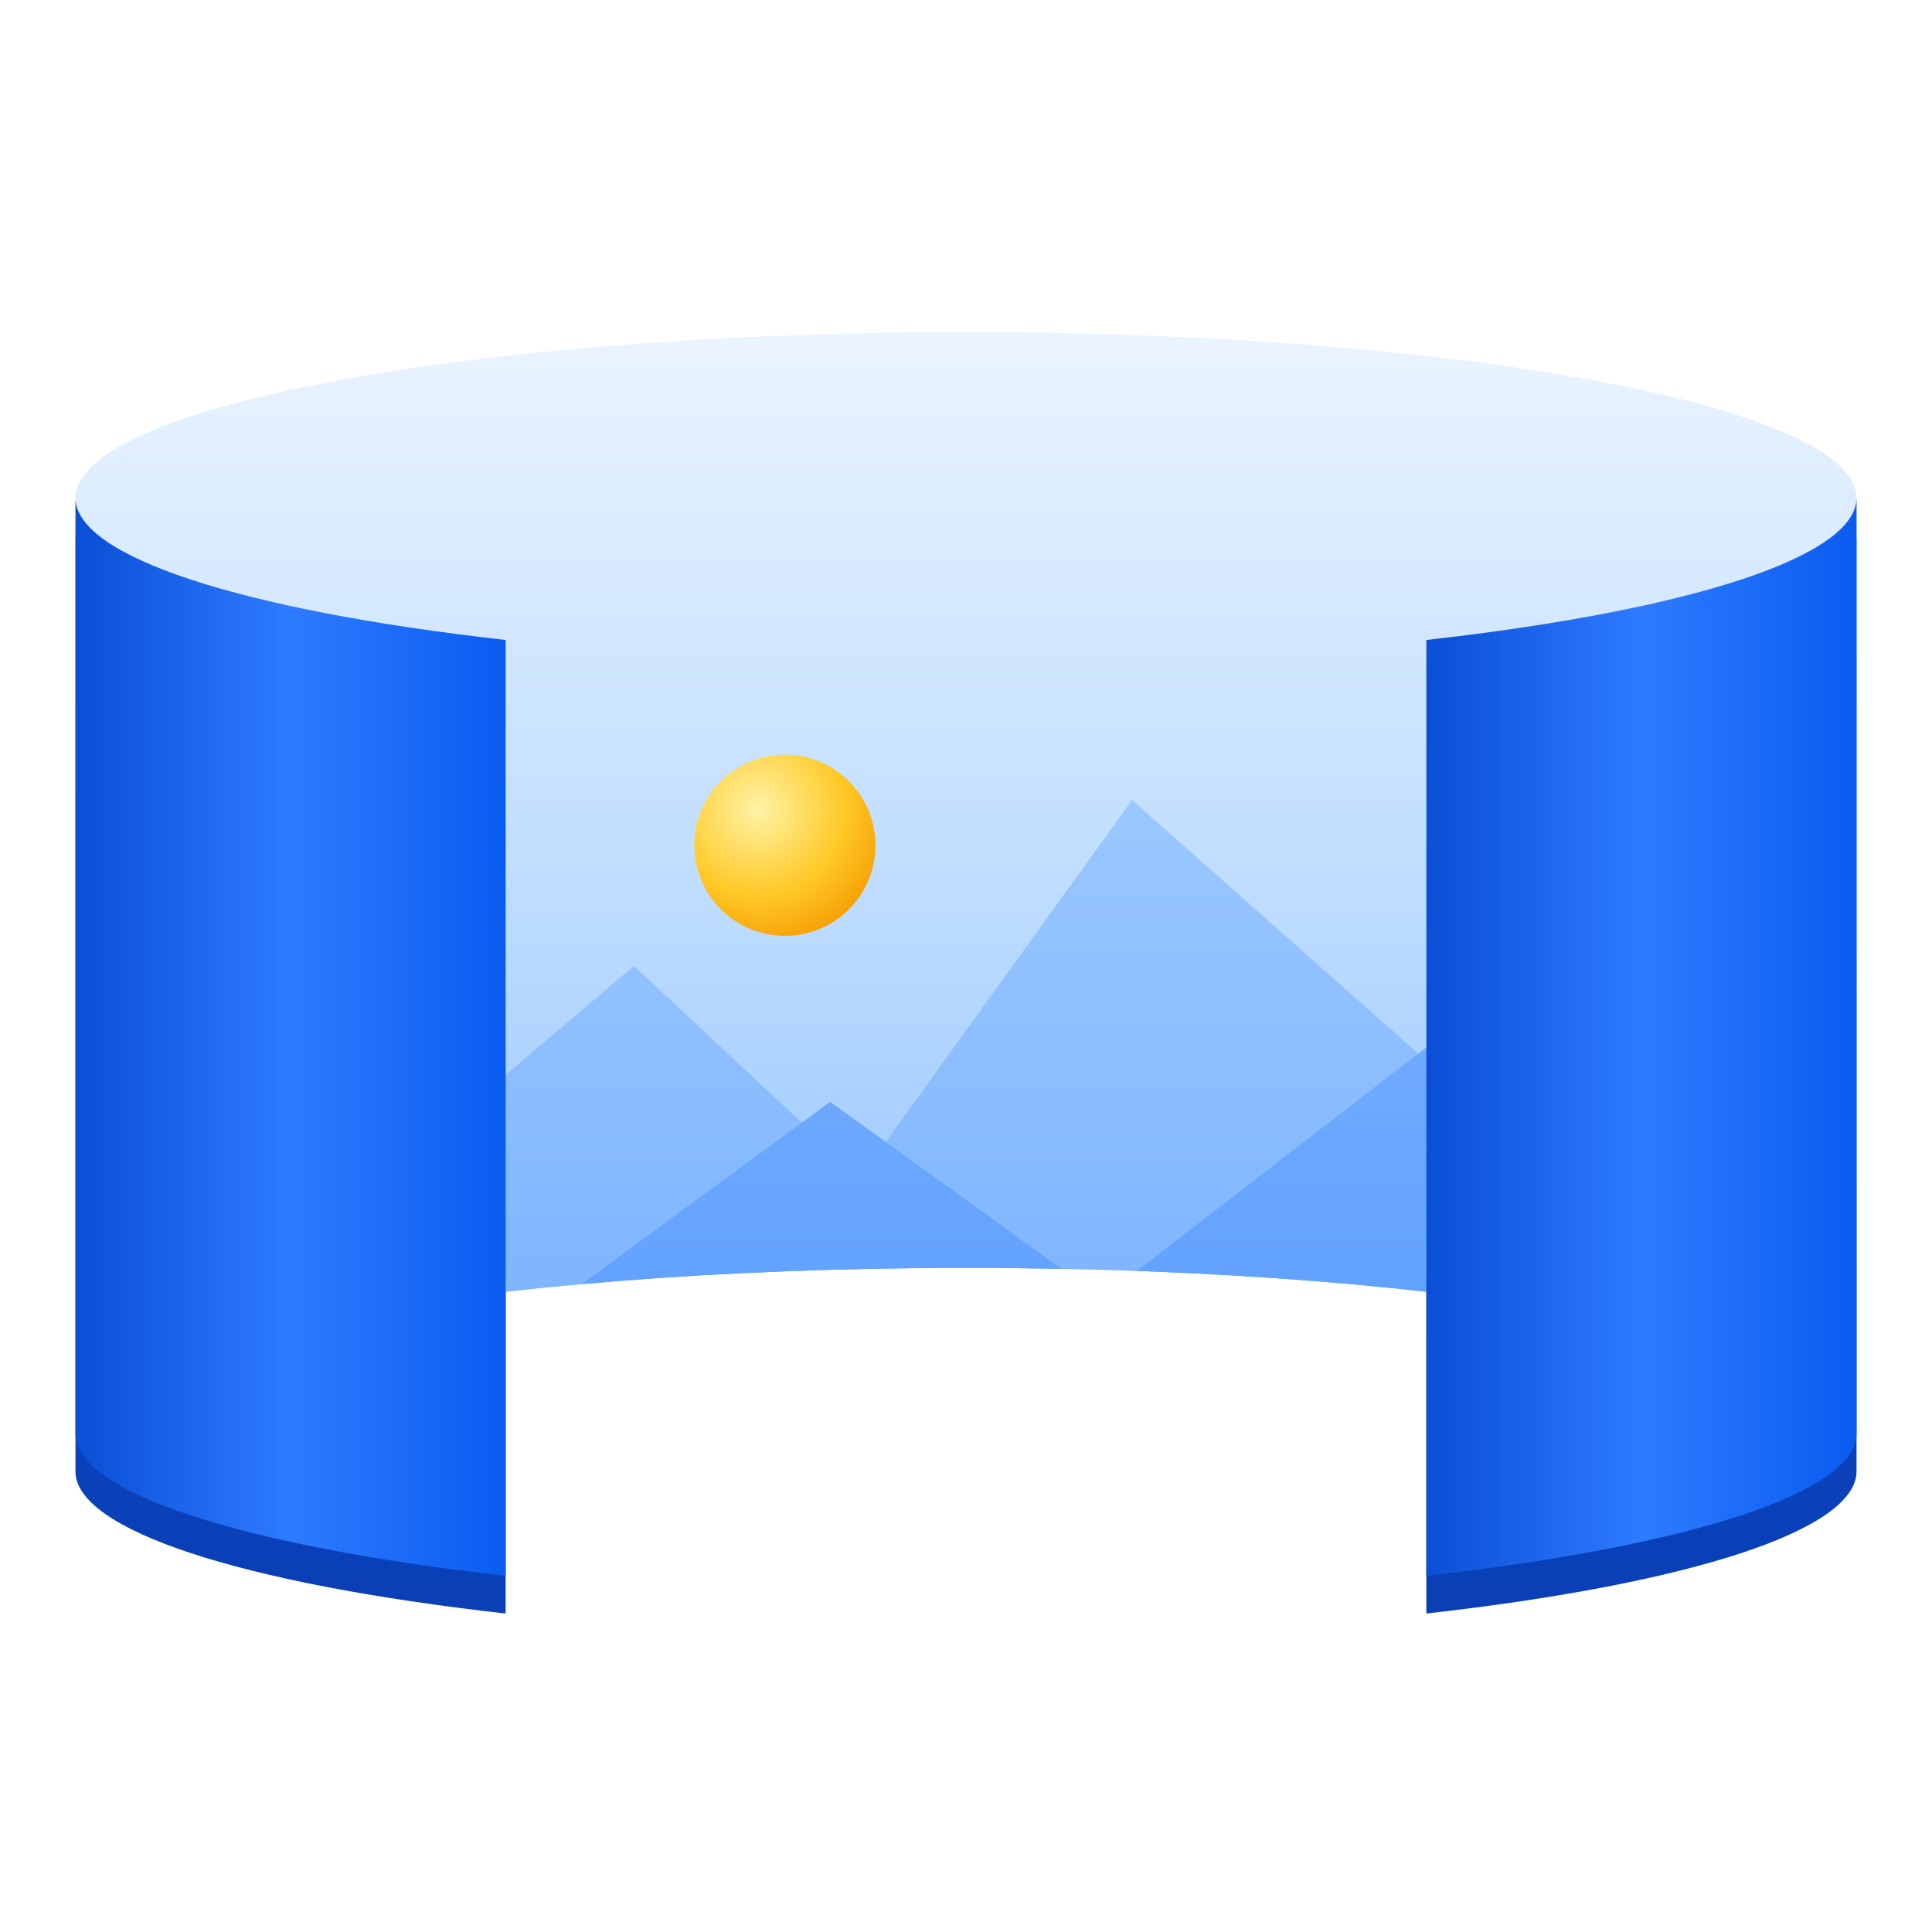
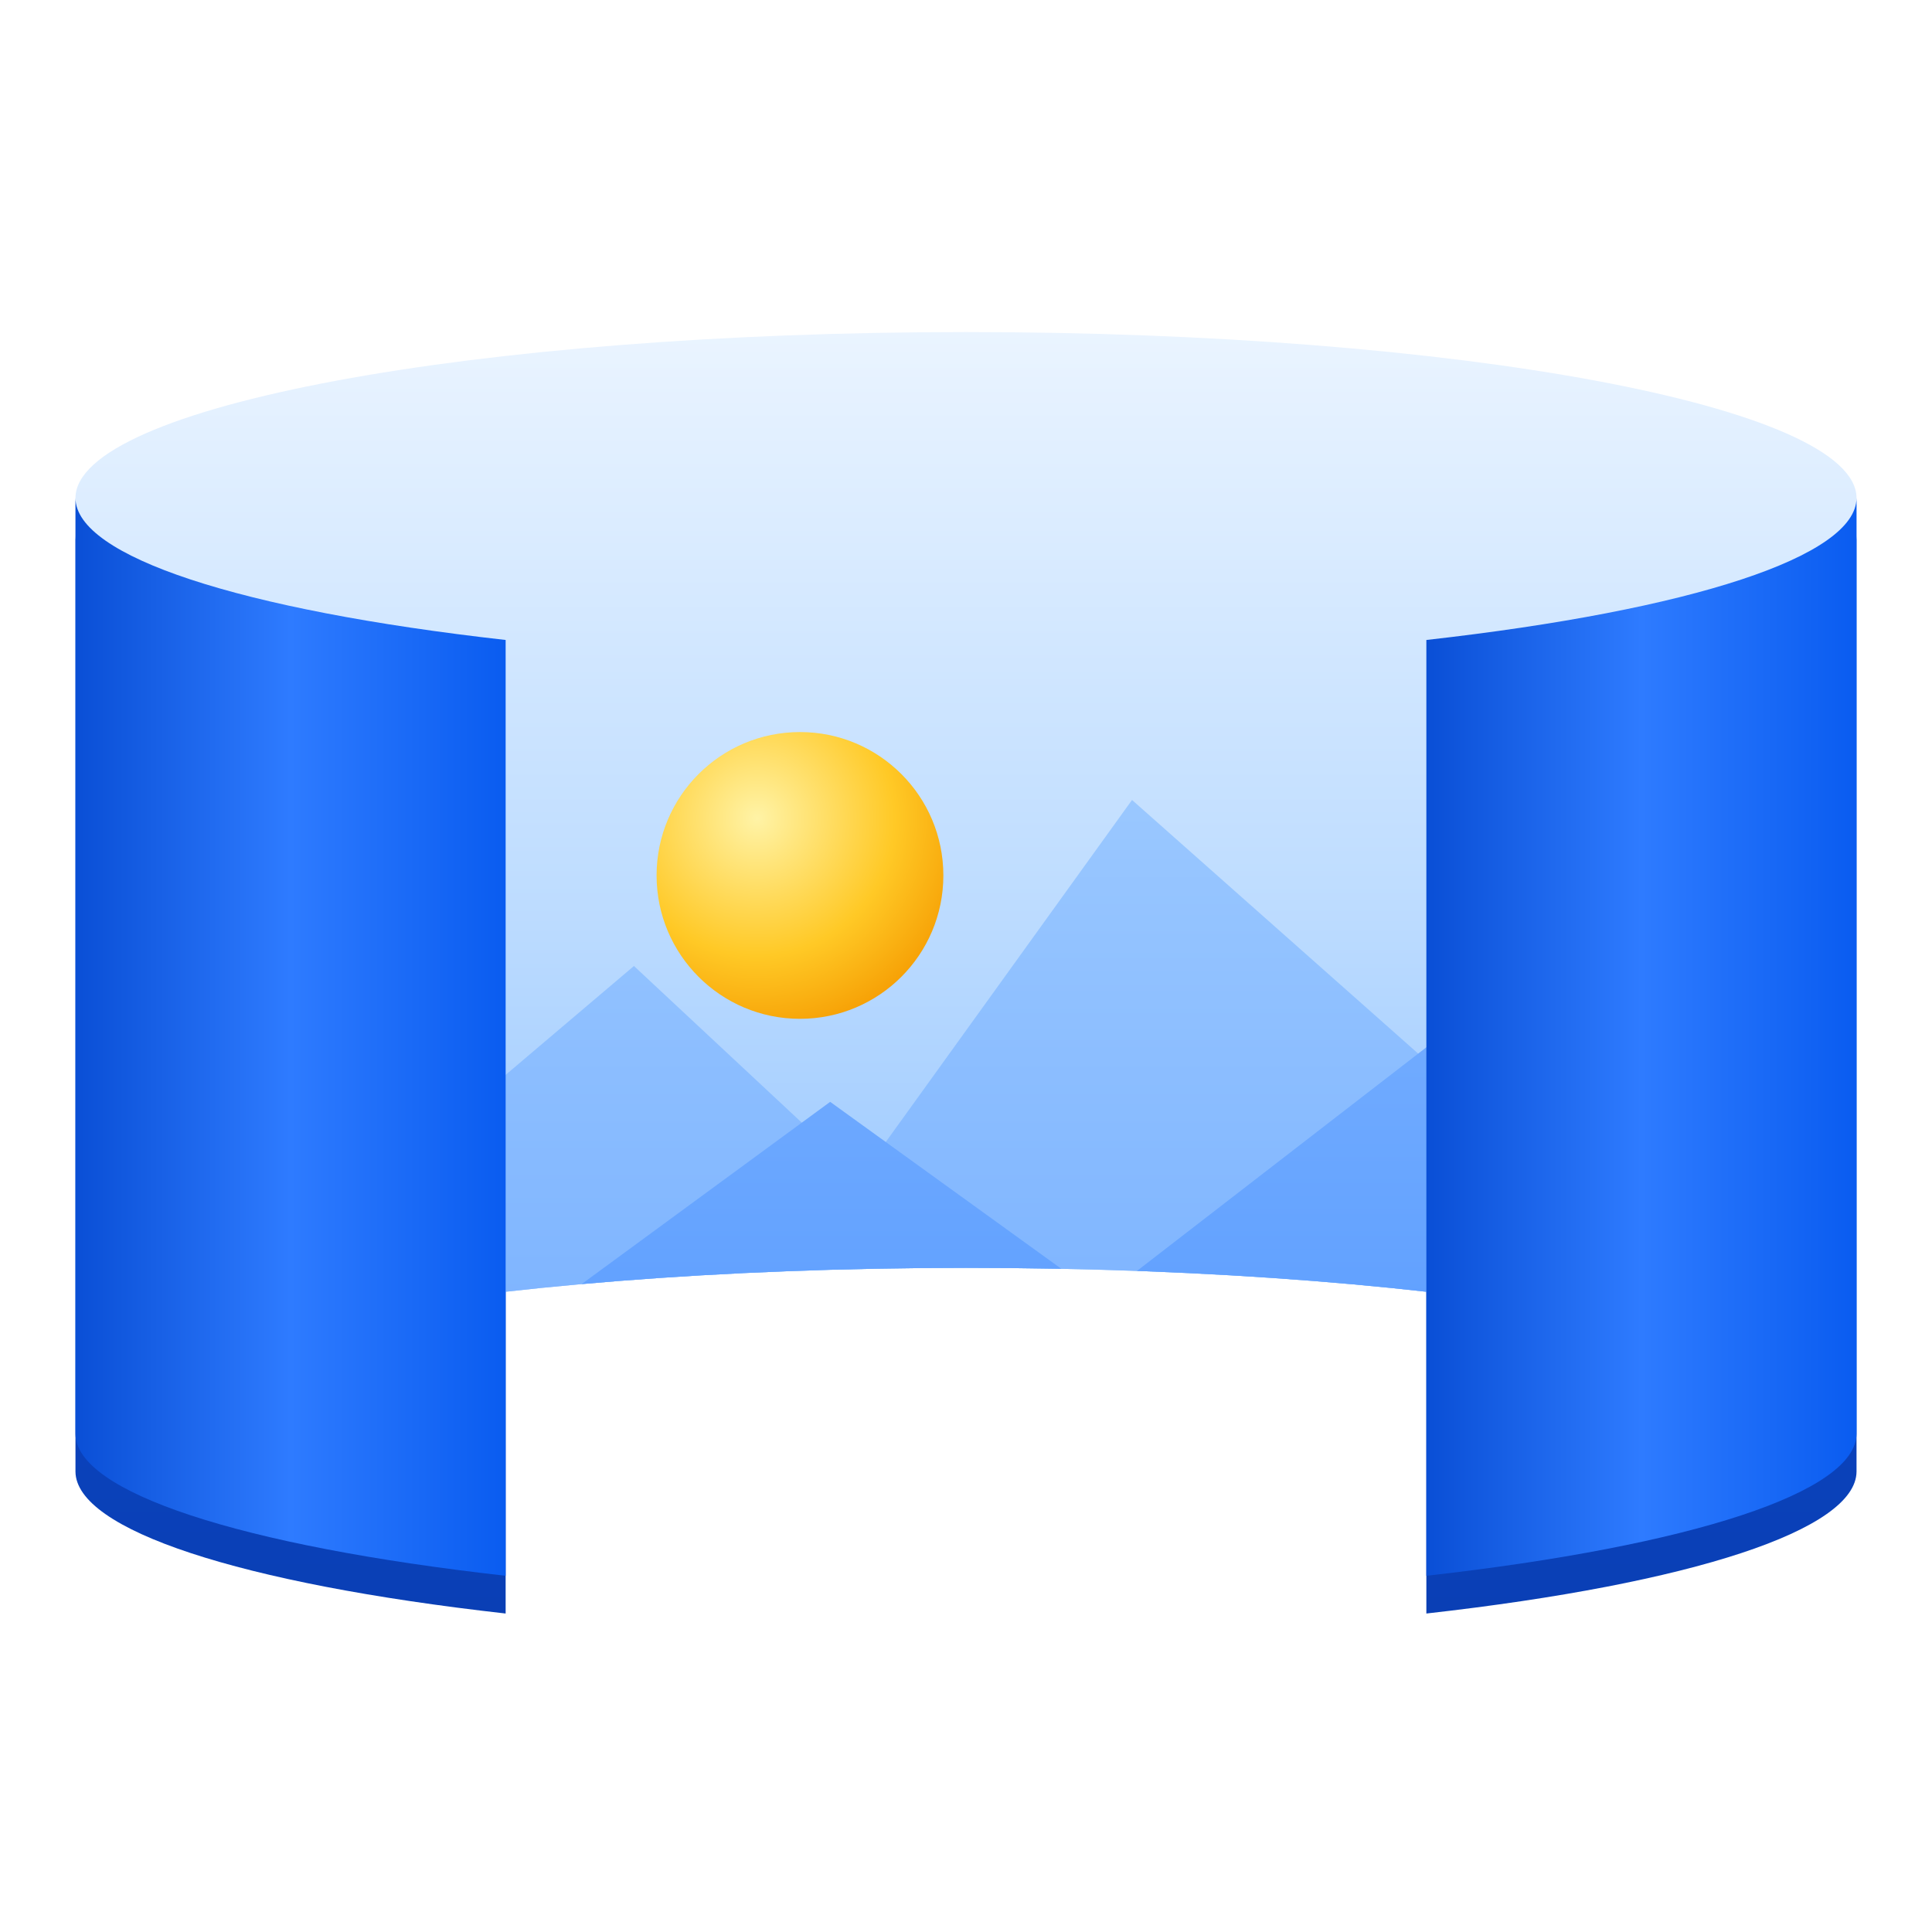
<svg xmlns="http://www.w3.org/2000/svg" viewBox="0 0 256 256" fill="none">
  <defs>
    <linearGradient id="panel" x1="0" y1="0" x2="1" y2="0">
      <stop offset="0" stop-color="#0A4FD6" />
      <stop offset="0.5" stop-color="#2E7BFF" />
      <stop offset="1" stop-color="#0A5CF0" />
    </linearGradient>
    <linearGradient id="panelTebing" x1="0" y1="0" x2="0" y2="1">
      <stop offset="0" stop-color="#0A4FD6" />
      <stop offset="1" stop-color="#0A3FB5" />
    </linearGradient>
    <linearGradient id="langit" gradientUnits="userSpaceOnUse" x1="0" y1="44" x2="0" y2="190">
      <stop offset="0" stop-color="#EAF4FF" />
      <stop offset="0.5" stop-color="#BFDDFF" />
      <stop offset="1" stop-color="#8CC0FF" />
    </linearGradient>
    <linearGradient id="gunungBelakang" gradientUnits="userSpaceOnUse" x1="0" y1="100" x2="0" y2="190">
      <stop offset="0" stop-color="#9CC9FF" />
      <stop offset="1" stop-color="#78B0FF" />
    </linearGradient>
    <linearGradient id="gunungDepan" gradientUnits="userSpaceOnUse" x1="0" y1="120" x2="0" y2="190">
      <stop offset="0" stop-color="#78B0FF" />
      <stop offset="1" stop-color="#5A9CFF" />
    </linearGradient>
    <radialGradient id="matahari" cx="0.35" cy="0.3" r="0.8">
      <stop offset="0" stop-color="#FFF3A6" />
      <stop offset="0.6" stop-color="#FFC926" />
      <stop offset="1" stop-color="#F59A00" />
    </radialGradient>
    <clipPath id="dinding">
      <path d="M10 66 A118 22 0 0 0 246 66 L246 190 A118 22 0 0 0 10 190 Z" />
    </clipPath>
  </defs>
  <path d="M10 66 A118 22 0 0 0 67 84.8 L67 208.8 A118 22 0 0 1 10 190 Z" fill="url(#panelTebing)" transform="translate(0 5)" />
  <path d="M246 66 A118 22 0 0 1 189 84.8 L189 208.8 A118 22 0 0 0 246 190 Z" fill="url(#panelTebing)" transform="translate(0 5)" />
  <path d="M10 66 A118 22 0 0 1 246 66 L246 190 A118 22 0 0 0 10 190 Z" fill="url(#langit)" />
  <g clip-path="url(#dinding)">
-     <circle cx="104" cy="112" r="12" fill="url(#matahari)" />
+     <circle cx="106" cy="116" r="19" fill="url(#matahari)" />
    <path d="M18 184 L84 128 L114 156 L150 106 L238 184 Z" fill="url(#gunungBelakang)" />
    <path d="M50 190 L110 146 L146 172 L190 138 L242 190 Z" fill="url(#gunungDepan)" />
  </g>
  <path d="M10 66 A118 22 0 0 0 67 84.8 L67 208.8 A118 22 0 0 1 10 190 Z" fill="url(#panel)" />
  <path d="M246 66 A118 22 0 0 1 189 84.8 L189 208.8 A118 22 0 0 0 246 190 Z" fill="url(#panel)" />
</svg>
